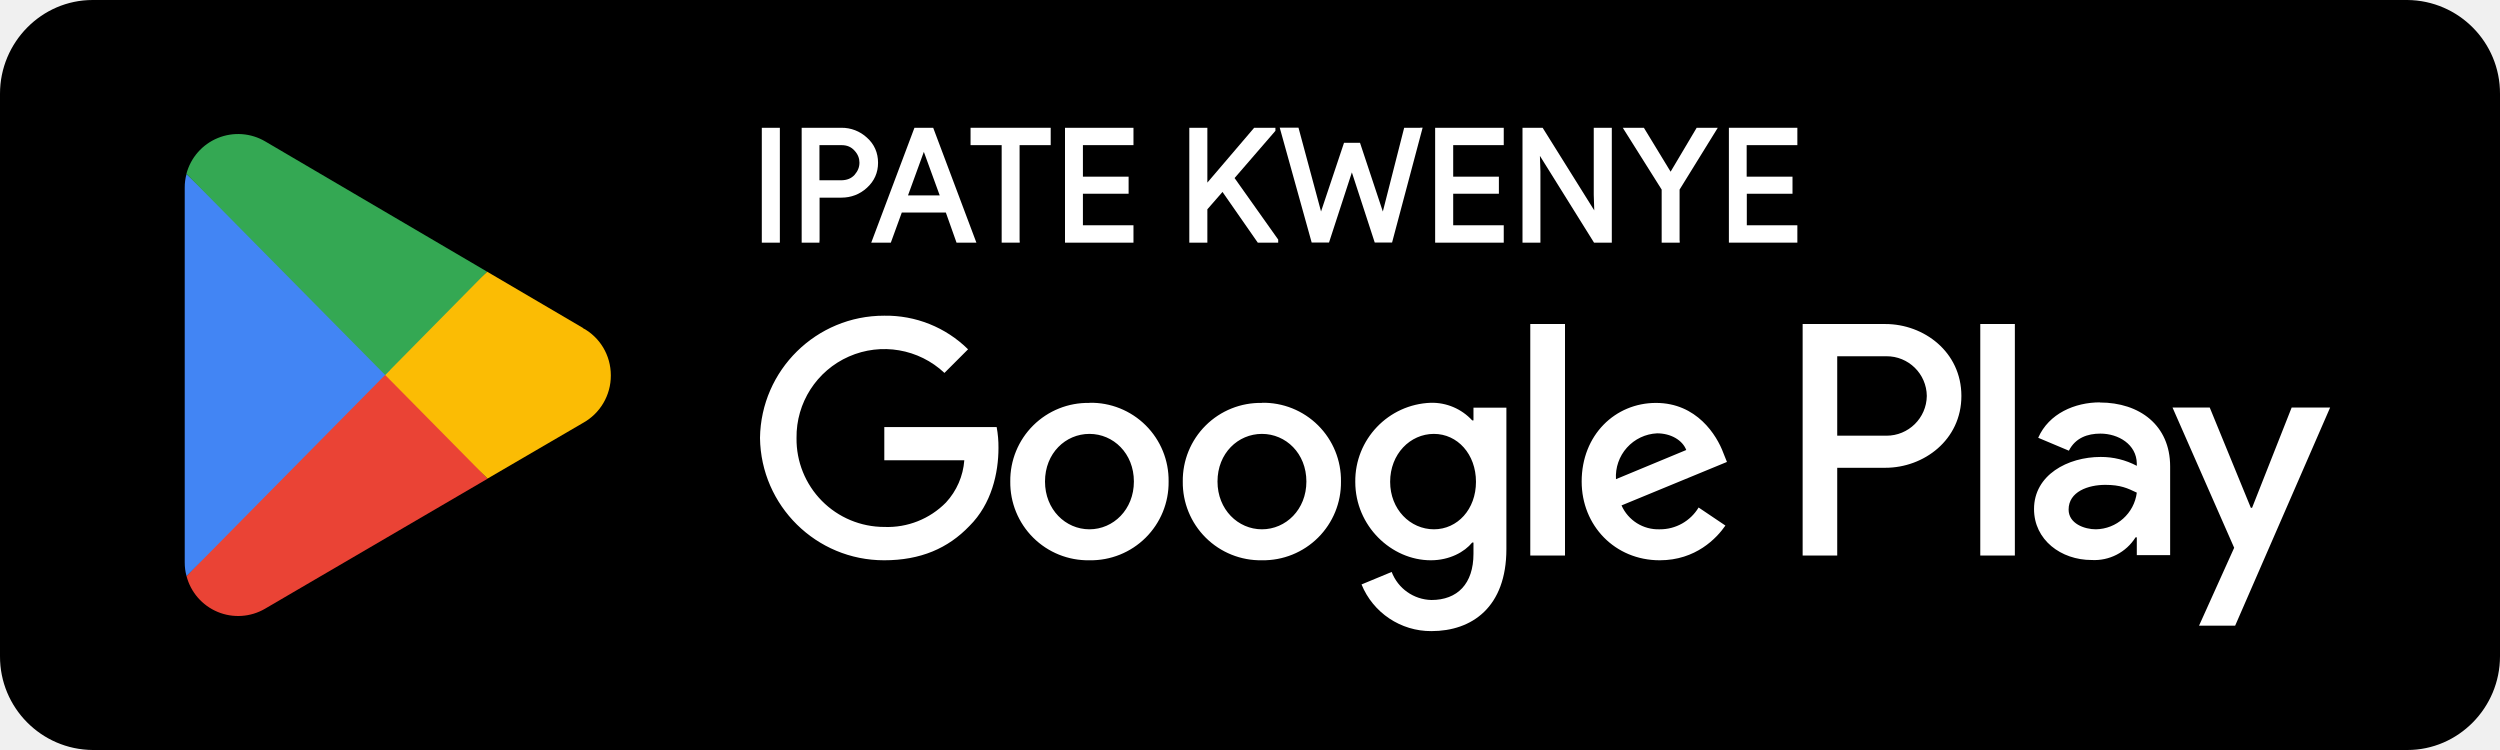
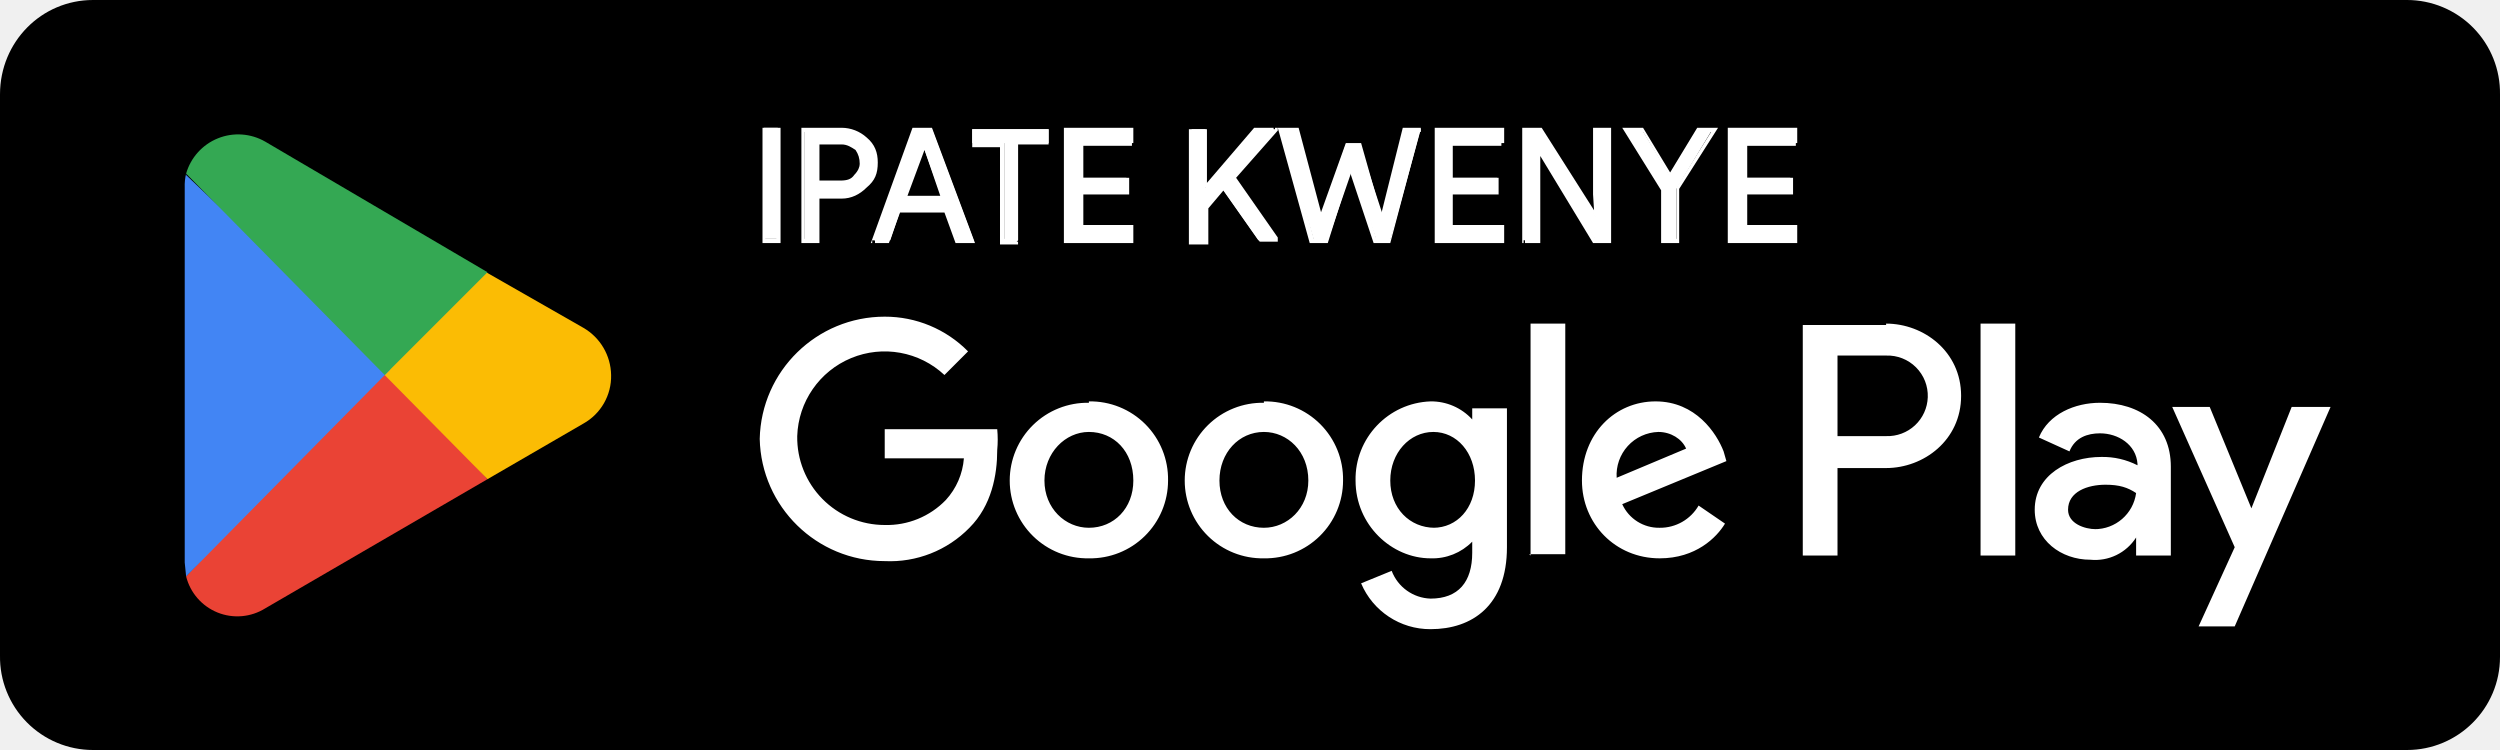
<svg xmlns="http://www.w3.org/2000/svg" width="180" height="54" fill="none">
-   <path d="M173.33 54H6.67A6.73 6.73 0 0 1 0 47.25V6.75C0 3.04 3 0 6.67 0h166.66A6.73 6.73 0 0 1 180 6.75v40.5c0 3.71-3 6.75-6.67 6.75Z" fill="#000" />
-   <path d="m27.63 26.22-14.2 15.26a3.84 3.84 0 0 0 5.65 2.35l.05-.03 15.97-9.33-7.48-8.25Z" fill="#EA4335" />
-   <path d="m41.98 23.63-.01-.02-6.9-4.05-7.77 7 7.8 7.9 6.86-4a3.89 3.89 0 0 0 2.02-3.43c0-1.47-.8-2.75-2-3.4Z" fill="#FBBC04" />
-   <path d="M13.43 12.52a3.7 3.7 0 0 0-.13 1v26.96c0 .35.04.68.13 1L28.1 26.62l-14.68-14.1Z" fill="#4285F4" />
-   <path d="m27.73 27 7.34-7.44-15.96-9.37a3.85 3.85 0 0 0-5.69 2.33L27.73 27Z" fill="#34A853" />
-   <path d="M142.58 40h2.49V23.33h-2.49V40ZM165 29.34l-2.85 7.22h-.09l-2.96-7.22h-2.68l4.44 10.1-2.53 5.61h2.6l6.84-15.71H165Zm-14.1 8.77c-.82 0-1.96-.41-1.96-1.42 0-1.29 1.41-1.78 2.64-1.78 1.1 0 1.6.24 2.27.56a3.02 3.02 0 0 1-2.96 2.64Zm.3-9.14c-1.81 0-3.68.8-4.45 2.55l2.21.93c.47-.93 1.35-1.23 2.27-1.23 1.3 0 2.6.78 2.62 2.15v.17a5.5 5.5 0 0 0-2.6-.64c-2.38 0-4.8 1.3-4.8 3.75 0 2.23 1.95 3.67 4.14 3.67a3.5 3.5 0 0 0 3.17-1.63h.09v1.28h2.4v-6.39c0-2.96-2.2-4.6-5.06-4.6Zm-15.38 2.4h-3.54v-5.72h3.53a2.89 2.89 0 0 1 2.92 2.86 2.9 2.9 0 0 1-2.91 2.86Zm-.07-8.04h-5.96V40h2.49v-6.32h3.47c2.76 0 5.47-2 5.47-5.17 0-3.18-2.71-5.18-5.47-5.18Zm-32.5 14.78c-1.72 0-3.16-1.44-3.16-3.42 0-2 1.44-3.45 3.15-3.45 1.7 0 3.03 1.46 3.03 3.45 0 1.98-1.33 3.42-3.03 3.42Zm2.85-7.84h-.1a3.93 3.93 0 0 0-2.98-1.27 5.64 5.64 0 0 0-5.44 5.7c0 3.17 2.6 5.64 5.44 5.64 1.35 0 2.43-.6 2.98-1.28h.09v.81c0 2.17-1.16 3.33-3.03 3.33a3.14 3.14 0 0 1-2.86-2.02l-2.17.9a5.4 5.4 0 0 0 5.03 3.36c2.92 0 5.4-1.72 5.4-5.91V29.35h-2.37v.92Zm4.08 9.73h2.5V23.33h-2.5V40Zm6.17-5.5a3.11 3.11 0 0 1 2.96-3.3c.99 0 1.83.49 2.1 1.2l-5.06 2.1Zm7.73-1.89c-.47-1.27-1.91-3.6-4.85-3.6-2.93 0-5.35 2.3-5.35 5.66 0 3.18 2.4 5.67 5.62 5.67 2.6 0 4.1-1.59 4.73-2.5l-1.93-1.3a3.24 3.24 0 0 1-2.8 1.57 2.89 2.89 0 0 1-2.75-1.72l7.59-3.13-.26-.65Zm-60.41-1.87v2.4h5.76a5.02 5.02 0 0 1-1.32 3.04 5.9 5.9 0 0 1-4.44 1.76 6.32 6.32 0 0 1-6.32-6.4A6.32 6.32 0 0 1 68 26.85l1.7-1.7a8.4 8.4 0 0 0-6.04-2.42 8.93 8.93 0 0 0-8.94 8.8 8.93 8.93 0 0 0 8.94 8.81c2.62 0 4.6-.86 6.14-2.47 1.6-1.59 2.09-3.82 2.09-5.62a7.8 7.8 0 0 0-.13-1.5h-8.1Zm14.77 7.37c-1.72 0-3.2-1.42-3.2-3.44 0-2.04 1.48-3.43 3.2-3.43 1.72 0 3.2 1.4 3.2 3.43 0 2.02-1.48 3.44-3.2 3.44Zm0-9.1a5.59 5.59 0 0 0-5.7 5.66 5.6 5.6 0 0 0 5.7 5.67 5.6 5.6 0 0 0 5.7-5.67 5.59 5.59 0 0 0-5.7-5.67Zm12.42 9.1c-1.72 0-3.2-1.42-3.2-3.44 0-2.04 1.48-3.43 3.2-3.43 1.72 0 3.2 1.4 3.2 3.43 0 2.02-1.48 3.44-3.2 3.44Zm0-9.1a5.59 5.59 0 0 0-5.7 5.66 5.6 5.6 0 0 0 5.7 5.67 5.6 5.6 0 0 0 5.69-5.67 5.59 5.59 0 0 0-5.7-5.67ZM54.99 17.33v-8h1.03v8h-1.03Z" fill="#fff" />
-   <path d="M54.99 17.33h.13V9.47h.76v7.73h-.9v.27h1.17V9.2h-1.3v8.27H55v-.14Zm3.89-4.23h1.72a1.4 1.4 0 0 0 1.43-1.4c0-.34-.13-.66-.4-.95a1.3 1.3 0 0 0-1.03-.43h-1.72v2.79Zm0 4.23h-1.03v-8h2.73c.67 0 1.26.23 1.75.68.5.45.75 1.02.75 1.7a2.2 2.2 0 0 1-.75 1.7c-.5.46-1.08.68-1.75.68h-1.7v3.24Z" fill="#fff" />
-   <path d="M58.88 13.1v.14h1.72a1.54 1.54 0 0 0 1.56-1.53c0-.38-.15-.74-.42-1.05a1.46 1.46 0 0 0-1.14-.48h-1.86v3.06h.14v-.13H59v-2.66h1.59c.4 0 .7.13.94.4.24.26.35.55.35.86 0 .32-.11.6-.35.88-.24.26-.54.38-.94.39h-1.72v.13Zm0 4.23v-.13h-.9V9.47h2.6c.64 0 1.2.2 1.66.64.47.43.7.95.7 1.6 0 .66-.23 1.18-.7 1.6a2.4 2.4 0 0 1-1.66.65h-1.84v3.37h.27v-3.1h1.57c.7 0 1.33-.24 1.84-.71.53-.48.8-1.09.8-1.8 0-.72-.27-1.34-.8-1.81a2.66 2.66 0 0 0-1.84-.71h-2.86v8.27H59v-.14h-.13Zm6.31-3.13h2.66l-1.31-3.6h-.04l-1.31 3.6Zm-2.27 3.13 3.02-8h1.16l3.02 8h-1.14l-.77-2.16h-3.37l-.78 2.16h-1.14Z" fill="#fff" />
-   <path d="M65.19 14.2v.14h2.85l-1.4-3.88h-.24L65 14.34h.19v-.14l.12.05 1.31-3.6-.12-.05v.13h.04v-.13l-.13.04 1.25 3.43h-2.47v.13Zm-2.27 3.13.12.05 2.99-7.91H67l2.91 7.73h-.85l-.77-2.17h-3.55l-.78 2.17h-1.05v.27h1.23l.79-2.17h3.17l.77 2.17h1.43L67.19 9.2h-1.35l-3.11 8.27h.19v-.14Zm10.36 0h-1.03v-7.01h-2.23v-.99h5.5v.99h-2.24v7.01Z" fill="#fff" />
-   <path d="M73.28 17.33v-.13h-.9v-7.02h-2.23v-.71h5.23v.71h-2.23v7.15h.26v-6.88h2.24V9.2h-5.77v1.25h2.24v7.02h1.3v-.14h-.14Zm8.2-7.01h-3.64v2.53h3.28v.96h-3.28v2.54h3.64v.98h-4.67v-8h4.67v.99Z" fill="#fff" />
-   <path d="M81.48 10.32v-.14H77.7v2.8H81v.7h-3.3v2.8h3.65v.72h-4.4V9.47h4.4v.85h.26V9.2h-4.93v8.27h4.93v-1.25h-3.64v-2.27h3.29v-1.23h-3.29v-2.27h3.64v-.13h-.13Zm10.22-.99v.05l-2.98 3.43 3.17 4.48v.04h-1.26l-2.6-3.73-1.23 1.42v2.31h-1.03v-8h1.03v4.13h.04l3.52-4.13h1.33Z" fill="#fff" />
-   <path d="M91.7 9.33h-.14v.05h.13l-.1-.09-3.04 3.51 3.21 4.53h.13v-.13H90.7l-2.66-3.82-1.37 1.6v2.22h-.77V9.47h.77v4.12h.24l3.52-4.12h1.26V9.2H90.3l-3.56 4.17.1.09v-.14h-.04v.14h.13V9.2h-1.3v8.27h1.3v-2.4l1.09-1.25 2.54 3.65h1.47v-.22l-3.14-4.43 2.94-3.4V9.2h-.14v.13Zm10.56 0-2.13 8h-1.05l-1.72-5.27h-.05l-1.72 5.27h-1.05l-2.22-8h1.07l1.69 6.3h.04l1.73-5.22h.97l1.73 5.21h.04l1.6-6.29h1.07Z" fill="#fff" />
-   <path d="m102.26 9.33-.13-.03-2.1 7.9h-.85l-1.73-5.27h-.23l-1.73 5.27h-.85L92.5 9.47h.8l1.69 6.29h.24l1.73-5.22h.77l1.73 5.22h.24l1.6-6.3h.97V9.2h-1.17l-1.63 6.4.13.02v-.13h-.04v.13l.12-.04-1.76-5.3h-1.15L95 15.57l.12.04v-.13h-.04v.13l.13-.03-1.72-6.39h-1.35l2.3 8.27h1.25l1.75-5.37-.13-.04v.13h.05v-.13l-.13.04 1.75 5.37h1.25l2.2-8.27h-.17v.13Zm5.88.99h-3.64v2.53h3.28v.96h-3.28v2.54h3.64v.98h-4.67v-8h4.67v.99Z" fill="#fff" />
-   <path d="M108.14 10.32v-.14h-3.78v2.8h3.29v.7h-3.29v2.8h3.65v.72h-4.4V9.47h4.4v.85h.26V9.2h-4.94v8.27h4.94v-1.25h-3.64v-2.27h3.29v-1.23h-3.29v-2.27h3.64v-.13h-.13Zm1.61 7.01v-8H111l3.89 6.23h.04l-.04-1.54V9.33h1.03v8h-1.08l-4.06-6.52h-.05l.05 1.54v4.98h-1.03Z" fill="#fff" />
-   <path d="M109.75 17.33h.13V9.47h1.05l3.88 6.22h.26l-.05-1.68V9.47h.76v7.73h-.86l-4.07-6.52h-.25l.04 1.67v4.85h-.89v.27h1.16v-5.12l-.05-1.55h-.13v.14h.05v-.13l-.12.07 4.11 6.59h1.28V9.2h-1.3v4.82l.05 1.54h.13v-.14h-.04v.14l.11-.07-3.93-6.29h-1.45v8.27h.13v-.14Zm11.05 0h-1.03v-3.72l-2.7-4.28h1.21l1.98 3.26h.05l1.93-3.26h1.2l-2.64 4.28v3.72Z" fill="#fff" />
-   <path d="M120.8 17.33v-.13h-.9v-3.63l-2.58-4.1h.89l1.98 3.25h.2l1.93-3.25h.89l-2.55 4.1v3.76h.27v-3.68l2.75-4.45h-1.52l-1.97 3.32.12.07v-.14h-.05v.14l.12-.07-2.02-3.32h-1.52l2.8 4.45v3.82h1.3v-.14h-.14Zm8.48-7.01h-3.64v2.53h3.28v.96h-3.28v2.54h3.64v.98h-4.67v-8h4.67v.99Z" fill="#fff" />
-   <path d="M129.28 10.32v-.14h-3.78v2.8h3.29v.7h-3.29v2.8h3.65v.72h-4.4V9.47h4.4v.85h.26V9.2h-4.93v8.27h4.93v-1.25h-3.64v-2.27h3.29v-1.23h-3.3v-2.27h3.65v-.13h-.13Z" fill="#fff" />
+   <path d="M173.3 54H6.7A6.7 6.7 0 0 1 0 47.2V6.8C0 3 3 0 6.7 0h166.6a6.7 6.7 0 0 1 6.7 6.8v40.5c0 3.7-3 6.7-6.7 6.7Z" fill="#000" />
+   <path d="M27.6 26.2 13.4 41.5a3.8 3.8 0 0 0 5.7 2.3l16-9.3-7.5-8.3Z" fill="#EA4335" />
+   <path d="m42 23.6-7-4-7.7 7 7.8 7.9 6.9-4a3.9 3.9 0 0 0 2-3.5 4 4 0 0 0-2-3.4Z" fill="#FBBC04" />
+   <path d="M13.4 12.5a3.7 3.7 0 0 0-.1 1v27l.1 1 14.7-14.9-14.7-14Z" fill="#4285F4" />
+   <path d="m27.7 27 7.4-7.4-16-9.4a3.9 3.9 0 0 0-5.7 2.3L27.7 27Z" fill="#34A853" />
+   <path d="M142.6 40h2.5V23.3h-2.5V40ZM165 29.3l-2.9 7.3-3-7.3h-2.7l4.5 10.1-2.6 5.7h2.6l6.9-15.8H165Zm-14.1 8.8c-.8 0-2-.4-2-1.4 0-1.3 1.4-1.8 2.7-1.8 1 0 1.6.2 2.2.6a3 3 0 0 1-3 2.6Zm.3-9.1c-1.8 0-3.7.8-4.4 2.5l2.2 1c.4-1 1.3-1.3 2.2-1.3 1.3 0 2.6.8 2.7 2.2v.1a5.5 5.5 0 0 0-2.6-.6c-2.4 0-4.8 1.3-4.8 3.8 0 2.2 1.9 3.6 4 3.6a3.5 3.5 0 0 0 3.3-1.6V40h2.5v-6.4c0-3-2.2-4.6-5.1-4.6Zm-15.4 2.4h-3.5v-5.8h3.5a2.9 2.9 0 0 1 3 3 2.9 2.9 0 0 1-3 2.8Zm0-8h-6V40h2.5v-6.3h3.5c2.7 0 5.4-2 5.4-5.2s-2.7-5.2-5.4-5.2ZM103.3 38c-1.8 0-3.2-1.4-3.2-3.4s1.4-3.5 3.1-3.5c1.7 0 3 1.5 3 3.5s-1.3 3.4-3 3.4Zm2.8-7.8h-.1a4 4 0 0 0-3-1.3 5.6 5.6 0 0 0-5.4 5.7c0 3.2 2.6 5.6 5.4 5.6a4 4 0 0 0 3-1.2v.8c0 2.1-1 3.3-3 3.3a3.1 3.1 0 0 1-2.8-2L98 42a5.4 5.4 0 0 0 5 3.3c3 0 5.5-1.7 5.5-5.9v-10H106v.9Zm4 9.7h2.6V23.3h-2.5V40Zm6.3-5.5a3.1 3.1 0 0 1 3-3.3c.9 0 1.7.5 2 1.2l-5 2.1Zm7.7-1.9c-.5-1.3-2-3.6-4.9-3.6-2.9 0-5.3 2.3-5.3 5.7 0 3.1 2.4 5.6 5.6 5.6 2.6 0 4.1-1.5 4.7-2.5l-1.9-1.3a3.2 3.2 0 0 1-2.8 1.6 2.9 2.9 0 0 1-2.7-1.7l7.5-3.1-.2-.7Zm-60.4-1.9V33h5.7a5 5 0 0 1-1.3 3 5.9 5.9 0 0 1-4.4 1.8 6.3 6.3 0 0 1-6.3-6.4A6.3 6.3 0 0 1 68 27l1.7-1.7a8.4 8.4 0 0 0-6-2.5 9 9 0 0 0-9 8.8 9 9 0 0 0 9 8.8 8 8 0 0 0 6.1-2.4c1.6-1.6 2-3.8 2-5.6a7.8 7.8 0 0 0 0-1.5h-8.1ZM78.4 38c-1.7 0-3.2-1.4-3.2-3.4s1.5-3.5 3.2-3.5c1.8 0 3.2 1.4 3.2 3.5 0 2-1.4 3.4-3.2 3.4Zm0-9a5.6 5.6 0 0 0-5.7 5.6 5.6 5.6 0 0 0 5.7 5.6 5.6 5.6 0 0 0 5.7-5.6 5.6 5.6 0 0 0-5.7-5.7ZM91 38c-1.8 0-3.2-1.4-3.2-3.4s1.4-3.5 3.2-3.5c1.7 0 3.2 1.4 3.2 3.5 0 2-1.5 3.4-3.2 3.4Zm0-9a5.6 5.6 0 0 0-5.7 5.6 5.6 5.6 0 0 0 5.7 5.6 5.6 5.6 0 0 0 5.7-5.6 5.6 5.6 0 0 0-5.7-5.7ZM55 17.2v-8h1v8h-1Z" fill="#fff" />
+   <path d="M55 17.3h.1V9.5h.8v7.7h-1v.3h1.3V9.2h-1.3v8.3h.1v-.2Zm3.9-4.2h1.7a1.4 1.4 0 0 0 1.4-1.4c0-.3-.1-.7-.4-1a1.3 1.3 0 0 0-1-.4h-1.7v2.8Zm0 4.2h-1v-8h2.7c.6 0 1.2.3 1.7.7.5.5.8 1 .8 1.7a2.2 2.2 0 0 1-.8 1.7c-.5.5-1 .7-1.7.7h-1.7v3.2Z" fill="#fff" />
+   <path d="M58.9 13.1v.1h1.7a1.5 1.5 0 0 0 1.6-1.5c0-.4-.2-.7-.5-1a1.5 1.5 0 0 0-1.1-.5h-1.9v3h.3v-2.8h1.6c.4 0 .7.2 1 .4.2.3.3.6.3 1 0 .2-.1.5-.4.8-.2.3-.5.4-1 .4H59v.1Zm0 4.2v-.1h-1V9.5h2.7c.6 0 1.2.2 1.6.6.5.4.7 1 .7 1.6a2 2 0 0 1-.7 1.6 2.4 2.4 0 0 1-1.6.7h-1.9v3.3h.3v-3h1.6c.7 0 1.3-.3 1.8-.8.6-.5.8-1 .8-1.8 0-.7-.2-1.3-.8-1.8a2.7 2.7 0 0 0-1.8-.7h-2.9v8.3H59v-.2h-.1Zm6.3-3.1h2.6l-1.3-3.6-1.3 3.6Zm-2.3 3.1 3-8h1.2l3 8H69l-.8-2.1h-3.4l-.7 2.1h-1.2Z" fill="#fff" />
+   <path d="M65.2 14.2v.1H68l-1.4-3.8h-.2L65 14.3h.2v-.1h.1l1.3-3.5-.1-.1v.1-.1l1.2 3.5h-2.5v.1Zm-2.3 3.1h.1l3-7.8h1l3 7.7h-1l-.7-2.2h-3.6l-.7 2.2h-1v.3h1l.8-2.2H68l.8 2.2h1.4l-3.1-8.3h-1.4l-3 8.3h.1v-.2Zm10.4 0h-1v-7H70v-1h5.5v1h-2.2v7Z" fill="#fff" />
+   <path d="M73.3 17.3v-.1h-1v-7h-2.2v-.7h5.3v.7H73v7.1h.3v-6.9h2.2V9.3H70v1.3h2v7h1.3v-.2h-.1Zm8.2-7h-3.7v2.5h3.3v1h-3.3v2.5h3.7v1h-4.7v-8h4.7v1Z" fill="#fff" />
+   <path d="M81.5 10.3v-.1h-3.8V13H81v.7h-3.3v2.8h3.6v.7H77V9.5h4.4v.8h.2V9.2h-5v8.3h5v-1.3H78V14h3.3v-1.2H78v-2.3h3.6-.1Zm10.2-1-3 3.5 3.2 4.5h-1.3L88 13.6 86.8 15v2.3h-1v-8h1v4.2l3.6-4.2h1.3Z" fill="#fff" />
+   <path d="M91.7 9.3h-.1l-3 3.5 3.2 4.5v-.1h-1.1L88 13.4 86.7 15v2.2h-.8V9.5h.8v4h.2l3.5-4h1.3v-.3h-1.4l-3.6 4.2h.2V9.3h-1.3v8.3H87V15l1.1-1.3 2.6 3.7H92v-.3l-3-4.3 3-3.4v-.2h-.2v.1Zm10.6 0-2.2 8h-1l-1.7-5.2-1.8 5.2h-1l-2.3-8h1l1.8 6.3 1.8-5.2h1l1.7 5.2 1.6-6.3h1Z" fill="#fff" />
+   <path d="M102.3 9.3h-.2l-2 7.9h-1l-1.6-5.3h-.3l-1.7 5.3h-.9l-2.1-7.7h.8l1.7 6.3h.2l1.8-5.3h.7l1.8 5.3h.2l1.6-6.3h1v-.3H101l-1.6 6.4h.1v-.1.1L98 10.3h-1.1L95 15.6h.1v-.1.1h.1l-1.7-6.4H92l2.3 8.3h1.3l1.7-5.4h-.2l1.8 5.4h1.2l2.2-8.3h-.1v.1Zm5.8 1h-3.6v2.5h3.3v1h-3.3v2.5h3.6v1h-4.6v-8h4.6v1Z" fill="#fff" />
+   <path d="M108.1 10.3v-.1h-3.7V13h3.2v.7h-3.2v2.8h3.6v.7h-4.4V9.5h4.4v.8h.3V9.2h-5v8.3h5v-1.3h-3.7V14h3.3v-1.2h-3.3v-2.3h3.7-.2Zm1.7 7v-8h1.2l3.9 6.3V9.3h1v8h-1l-4.1-6.5v6.5h-1Z" fill="#fff" />
+   <path d="M109.8 17.3V9.5h1.1l4 6.2h.2V9.5h.7v7.7h-.9l-4-6.5h-.3v6.5h-.8v.3h1.1v-6.7h-.2v.1l4 6.6h1.3V9.2h-1.3V14l.1 1.6h.1v-.2.2l.1-.1-4-6.3h-1.4v8.3h.1v-.2Zm11 0h-1v-3.7L117 9.3h1.2l2 3.3 2-3.3h1.1l-2.6 4.3v3.7Z" fill="#fff" />
+   <path d="M120.8 17.3v-.1h-.9v-3.6l-2.6-4.1h1l1.9 3.2h.2l2-3.2h.8l-2.5 4v3.8h.2v-3.7l2.8-4.4h-1.5l-2 3.3h.1l-2-3.3h-1.5l2.8 4.5v3.8h1.3v-.2h-.1Zm8.5-7h-3.7v2.5h3.3v1h-3.3v2.5h3.7v1h-4.7v-8h4.7v1Z" fill="#fff" />
+   <path d="M129.3 10.3v-.1h-3.8V13h3.3v.7h-3.3v2.8h3.6v.7h-4.4V9.5h4.4v.8h.3V9.2h-5v8.3h5v-1.3h-3.6V14h3.3v-1.2h-3.3v-2.3h3.6-.1Z" fill="#fff" />
</svg>
